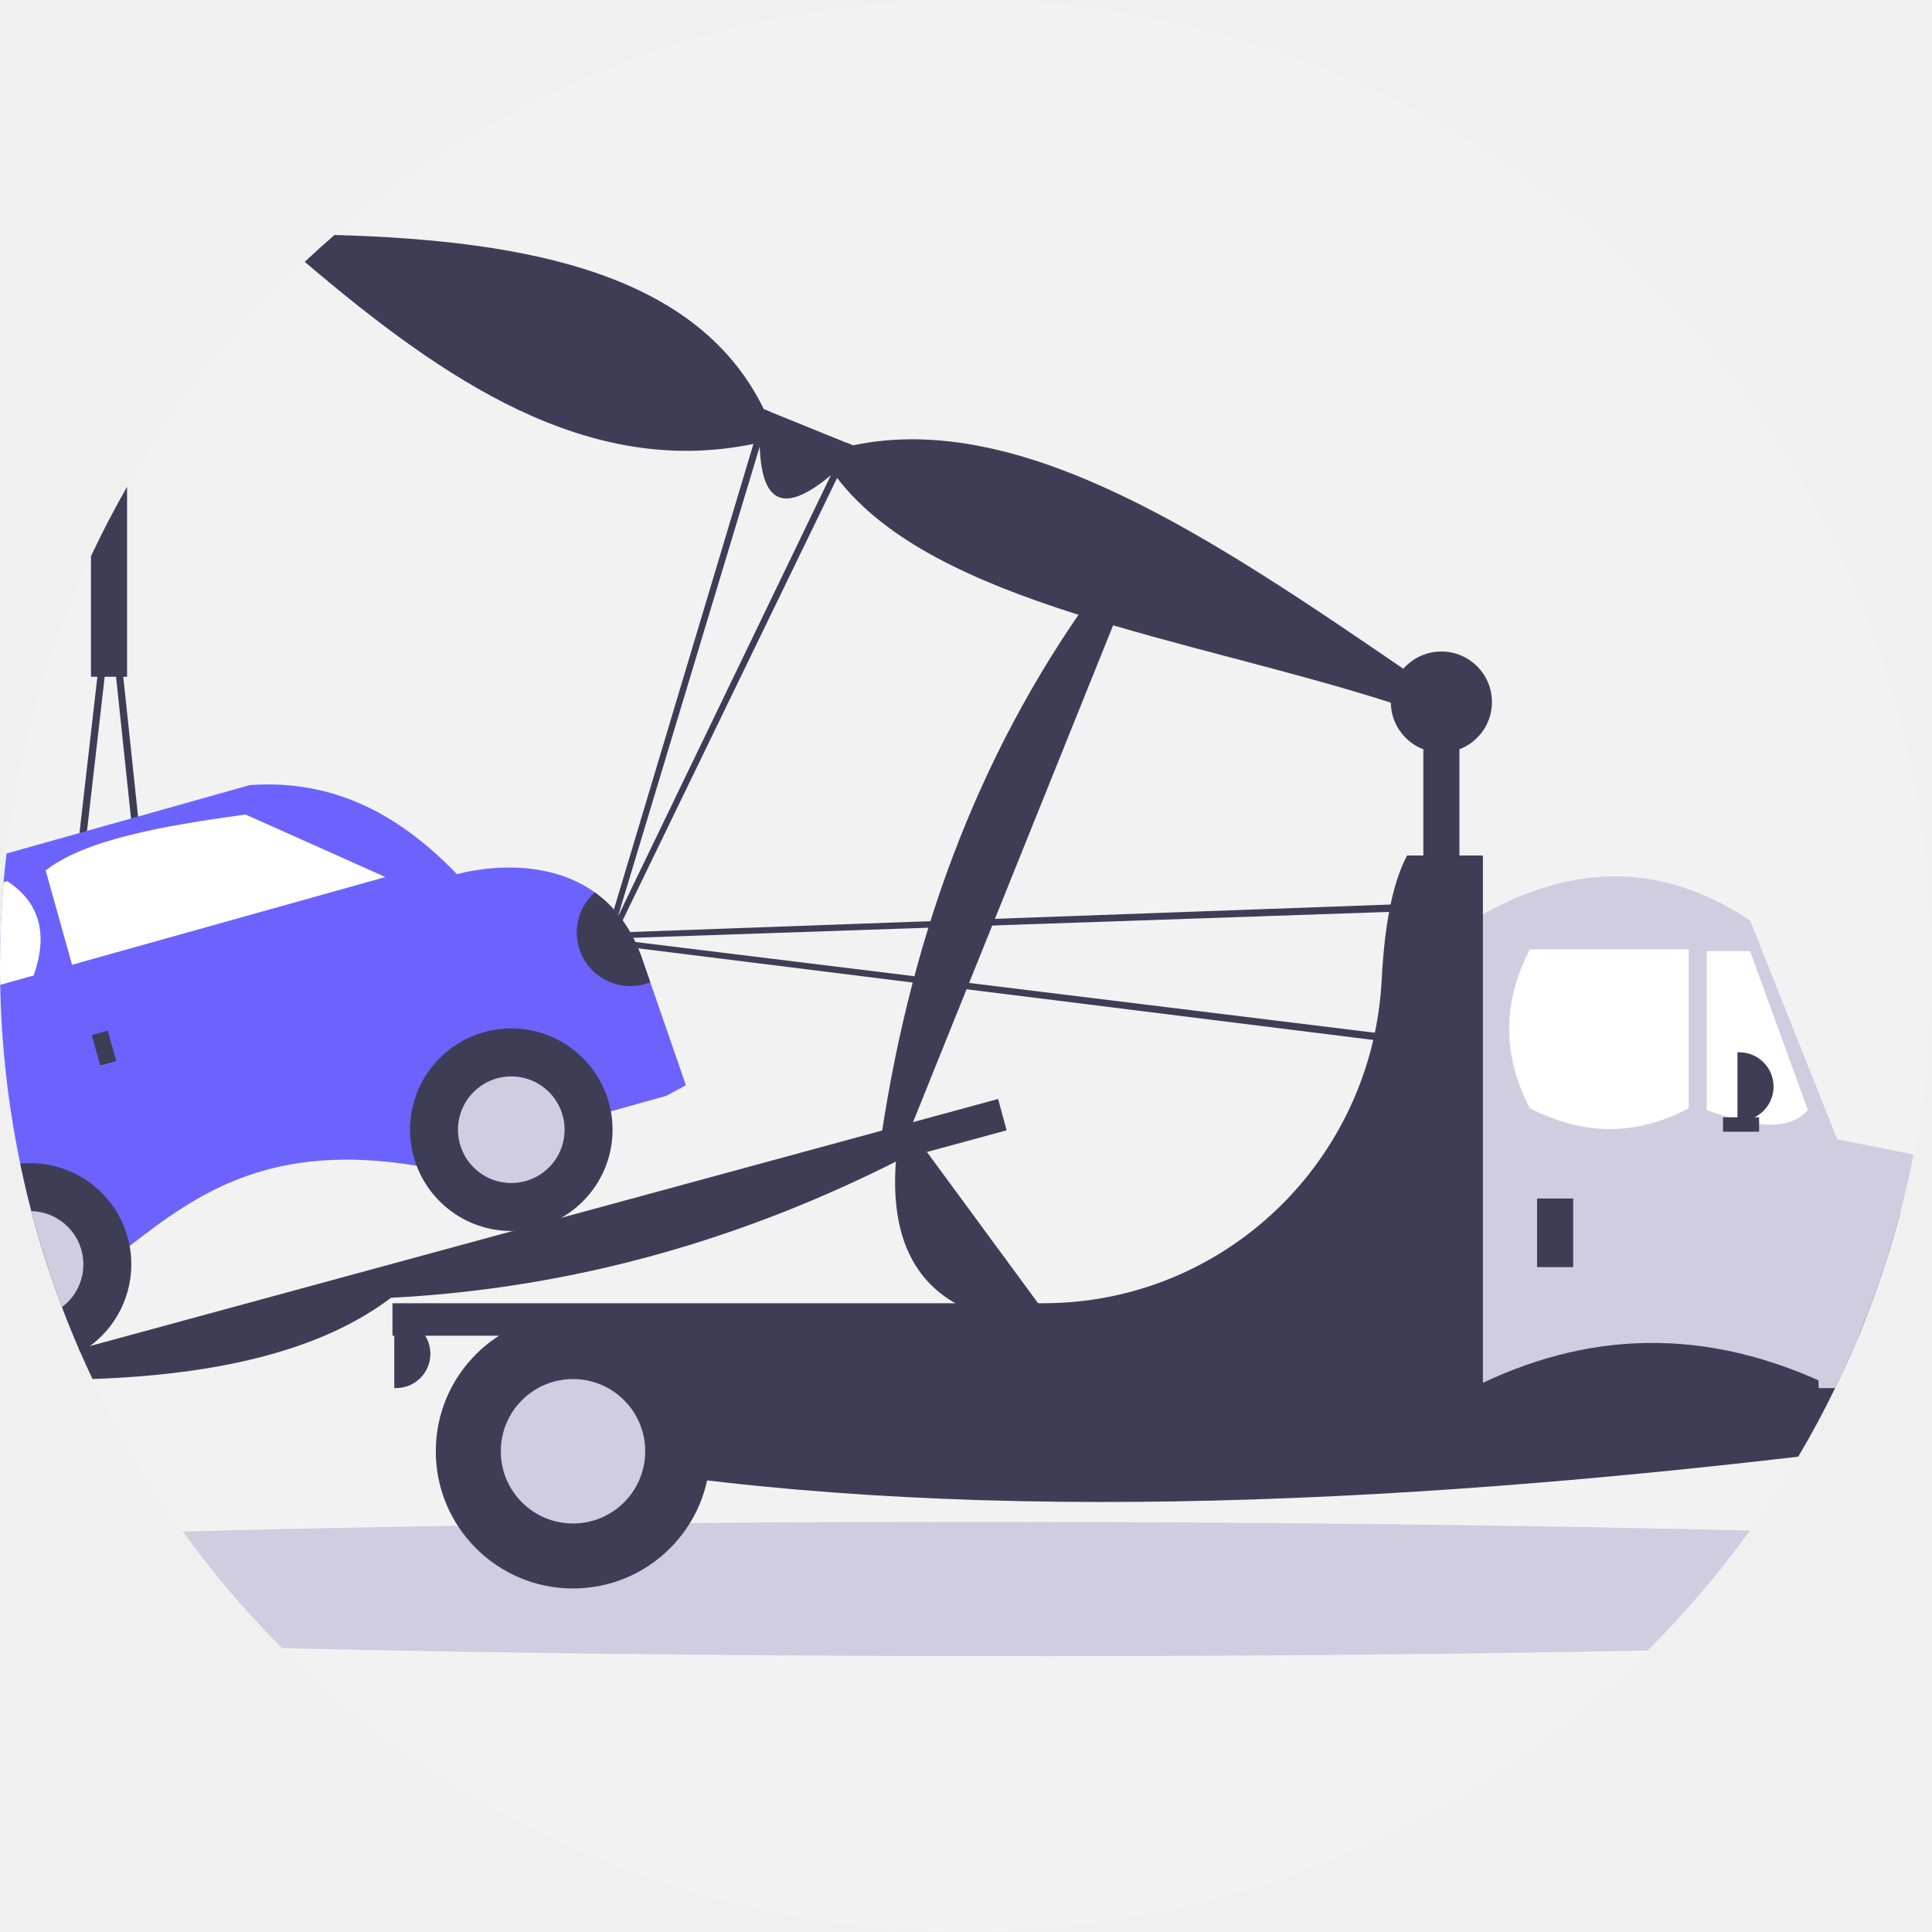
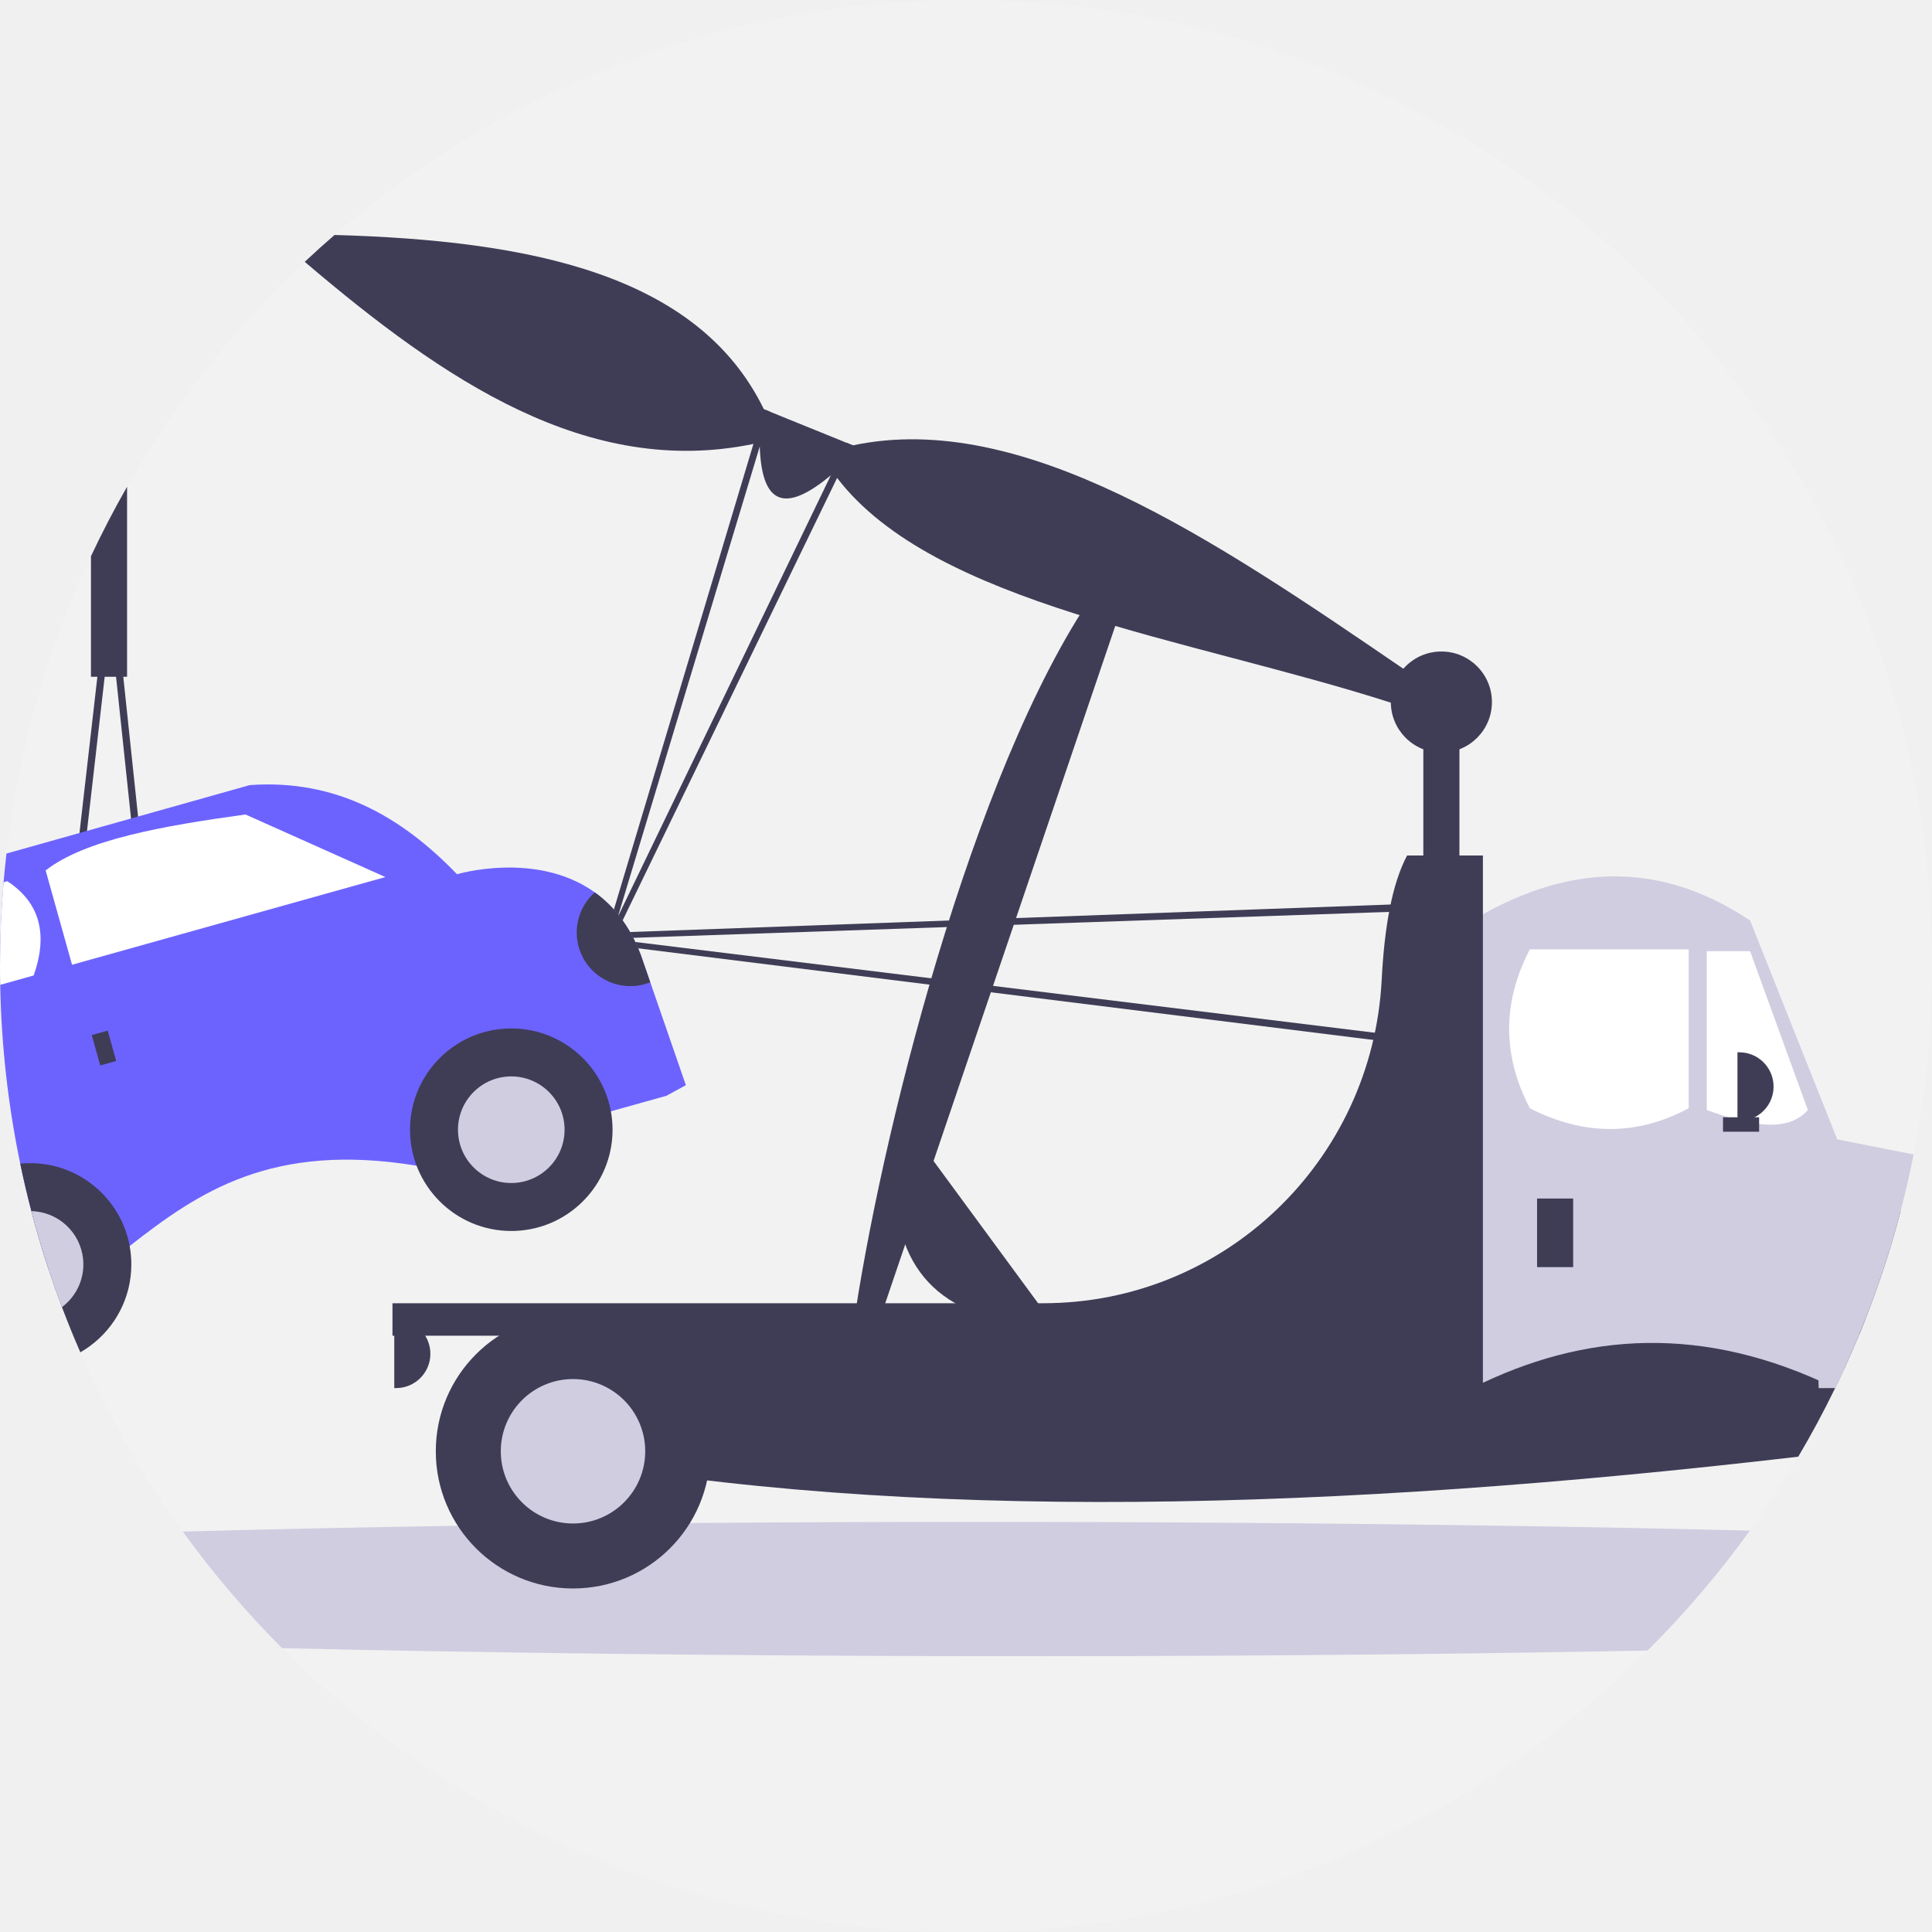
- <svg xmlns="http://www.w3.org/2000/svg" id="e3549c94-1e73-4cd7-87bc-718044b892f5" data-name="Layer 1" width="648" height="648" viewBox="0 0 648 648">
-   <path d="M924,450a325.024,325.024,0,0,1-6.17,63.21q-1.89,9.615-4.36,19.02a319.214,319.214,0,0,1-11.85,36.33q-.945,2.43-1.95,4.84-2.475,6.015-5.19,11.9-1.44,3.15-2.97,6.27-5.715,11.775-12.37,23.01-7.545,12.78-16.22,24.79A324.219,324.219,0,0,1,307.03,588.53q-2.115-4.44-4.08-8.96c-.17-.37-.32-.73-.48-1.1q-3.015-6.945-5.69-14.06-2.4-6.36-4.54-12.86-3.15-9.54-5.71-19.33-2.07-7.89-3.74-15.94a323.417,323.417,0,0,1-6.72-59.96Q275.995,453.17,276,450q0-14.205,1.2-28.1.42-4.83.97-9.62A321.818,321.818,0,0,1,306.51,312.56q5.595-11.925,12.11-23.3a325.1,325.1,0,0,1,59.59-75.44q4.905-4.62,10-9.01A322.676,322.676,0,0,1,600,126C778.94,126,924,271.06,924,450Z" transform="translate(-276 -126)" fill="#f2f2f2" />
+ <svg xmlns="http://www.w3.org/2000/svg" id="a" width="648" height="648" viewBox="0 0 648 648">
+   <path d="M648,324c0,21.63-2.12,42.77-6.17,63.21-1.26,6.41-2.72,12.75-4.36,19.02-3.24,12.42-7.21,24.54-11.85,36.33-.63,1.62-1.28,3.23-1.95,4.84-1.65,4.01-3.38,7.98-5.19,11.9-.96,2.1-1.95,4.19-2.97,6.27-3.81,7.85-7.94,15.53-12.37,23.01-5.03,8.52-10.44,16.8-16.22,24.79-10.34,14.34-21.83,27.8-34.33,40.23-58.59,58.35-139.38,94.4-228.59,94.4-89.62,0-170.75-36.39-229.4-95.2-12.09-12.12-23.23-25.19-33.28-39.1-11.59-16.01-21.75-33.13-30.29-51.17-1.41-2.96-2.77-5.95-4.08-8.96-.17-.37-.32-.73-.48-1.1-2.01-4.63-3.9-9.32-5.69-14.06-1.6-4.24-3.12-8.53-4.54-12.86-2.1-6.36-4.01-12.8-5.71-19.33-1.38-5.26-2.63-10.58-3.74-15.94C2.75,370.87,.45,350.83,.07,330.32c-.05-2.1-.07-4.21-.07-6.32,0-9.47,.41-18.84,1.2-28.1,.28-3.22,.6-6.43,.97-9.62,4.09-35.28,13.85-68.83,28.34-99.72,3.73-7.95,7.77-15.72,12.11-23.3,16.06-28.05,36.19-53.47,59.59-75.44,3.27-3.08,6.6-6.08,10-9.01C169,29.7,243.03,0,324,0c178.94,0,324,145.06,324,324Z" fill="#f2f2f2" />
  <rect x="477.39" y="233.047" width="12.11" height="85.984" fill="#3f3d56" />
-   <path d="M765.53,357.96l-.44,1.09L760.97,369.18l-7.58-3.08-10.9-4.42c-67.651-21.715-153.151-32.826-185.72-75.38l-2.12-.86c-13.629,11.308-23.093,11.969-23.83-9.68L528.7,274.9C473.115,286.329,425.045,253.694,378.21,213.82q4.905-4.62,10-9.01c65.845,1.846,121.995,13.27,143.99,58.44l2.13.87,25.59,10.38,2.14.87c56.843-11.987,120.704,31.221,184.63,74.94Z" transform="translate(-276 -126)" fill="#3f3d56" />
-   <path d="M862.92,639.37a323.929,323.929,0,0,1-34.33,40.23C684.54,682.41,510.95,682.06,370.6,678.8a324.343,324.343,0,0,1-33.28-39.1c29.15-.81,60.11-1.45,92.22-1.95q19.065-.315,38.65-.54,19.425-.21,39.23-.38h.01C627.28,635.86,755.48,636.75,862.92,639.37Z" transform="translate(-276 -126)" fill="#d0cde1" />
-   <path d="M913.47,532.23a319.214,319.214,0,0,1-11.85,36.33q-.945,2.43-1.95,4.84h-15.49V532.23Z" transform="translate(-276 -126)" fill="#3f3d56" />
-   <path d="M901.62,568.56q-.945,2.43-1.95,4.84-2.475,6.015-5.19,11.9-1.44,3.15-2.97,6.27-5.715,11.775-12.37,23.01c-154.78,18.034-298.022,22.356-418.82,0V568.56Z" transform="translate(-276 -126)" fill="#3f3d56" />
-   <path d="M894.48,513.84V585.3q-1.44,3.15-2.97,6.27c-43.96-21.463-84.148-18.903-121.77,0V434.74c30.456-18.208,61.437-21.205,93.25,0l29.23,73.41Z" transform="translate(-276 -126)" fill="#d0cde1" />
-   <path d="M789.115,444.426l53.286,0,0,53.286c-17.569,9.385-35.335,9.185-53.286,0Q775.231,471.069,789.115,444.426Z" transform="translate(-276 -126)" fill="#fff" />
-   <path d="M882.366,498.318c-7.003,7.884-19.845,5.062-33.909,0l0-53.286h14.533Z" transform="translate(-276 -126)" fill="#fff" />
+   <path d="M489.53,231.96l-.44,1.09-4.12,10.13-7.58-3.08-10.9-4.42c-67.651-21.715-153.151-32.826-185.72-75.38l-2.12-.86c-13.629,11.308-23.093,11.969-23.83-9.68l-2.12-.86c-55.585,11.429-103.655-21.206-150.49-61.08,3.27-3.08,6.6-6.08,10-9.01,65.845,1.846,121.995,13.27,143.99,58.44l2.13,.87,25.59,10.38,2.14,.87c56.843-11.987,120.704,31.221,184.63,74.94l18.84,7.65Z" fill="#3f3d56" />
+   <path d="M586.92,513.37c-10.34,14.34-21.83,27.8-34.33,40.23-144.05,2.81-317.64,2.46-457.99-.8-12.09-12.12-23.23-25.19-33.28-39.1,29.15-.81,60.11-1.45,92.22-1.95,12.71-.21,25.61-.38,38.65-.54,12.95-.14,26.04-.27,39.23-.38h.01c119.85-.97,248.05-.08,355.49,2.54Z" fill="#d0cde1" />
+   <path d="M637.47,406.23c-3.24,12.42-7.21,24.54-11.85,36.33-.63,1.62-1.28,3.23-1.95,4.84h-15.49v-41.17h29.29Z" fill="#3f3d56" />
+   <path d="M625.62,442.56c-.63,1.62-1.28,3.23-1.95,4.84-1.65,4.01-3.38,7.98-5.19,11.9-.96,2.1-1.95,4.19-2.97,6.27-3.81,7.85-7.94,15.53-12.37,23.01-154.78,18.034-298.022,22.356-418.82,0v-46.02h441.3Z" fill="#3f3d56" />
+   <path d="M618.48,387.84v71.46c-.96,2.1-1.95,4.19-2.97,6.27-43.96-21.463-84.148-18.903-121.77,0v-156.83c30.456-18.208,61.437-21.205,93.25,0l29.23,73.41,2.26,5.69Z" fill="#d0cde1" />
+   <path d="M513.115,318.426h53.286l0,53.286c-17.569,9.385-35.335,9.185-53.286,0-9.256-17.762-9.256-35.524,0-53.286Z" fill="#fff" />
+   <path d="M606.366,372.318c-7.003,7.884-19.845,5.062-33.909,0l-0-53.286h14.533l19.376,53.286Z" fill="#fff" />
  <rect x="515.537" y="401.988" width="12.11" height="23.01" fill="#3f3d56" />
-   <path d="M858.751,478.941h.606A11.505,11.505,0,0,1,870.861,490.446v0h0a11.505,11.505,0,0,1-11.505,11.505h-.606V478.941Z" transform="translate(-276 -126)" fill="#3f3d56" />
-   <path d="M408.241,568.558h.606a11.505,11.505,0,0,1,11.505,11.505v0h0a11.505,11.505,0,0,1-11.505,11.505h-.606V568.558Z" transform="translate(-276 -126)" fill="#3f3d56" />
-   <path d="M917.83,513.21q-1.89,9.615-4.36,19.02a319.214,319.214,0,0,1-11.85,36.33q-.945,2.43-1.95,4.84-2.475,6.015-5.19,11.9-1.44,3.15-2.97,6.27H886L885.35,573.4l-.17-4.84-1-28.19-1.21-34.04,9.25,1.82Z" transform="translate(-276 -126)" fill="#d0cde1" />
+   <path d="M582.751,352.941h.606c6.354,0,11.505,5.151,11.505,11.505v0h0c0,6.354-5.151,11.505-11.505,11.505h-.606v-23.01h0Z" fill="#3f3d56" />
+   <path d="M132.241,442.558h.606c6.354,0,11.505,5.151,11.505,11.505v0h0c0,6.354-5.151,11.505-11.505,11.505h-.606v-23.01h0Z" fill="#3f3d56" />
+   <path d="M641.83,387.21c-1.26,6.41-2.72,12.75-4.36,19.02-3.24,12.42-7.21,24.54-11.85,36.33-.63,1.62-1.28,3.23-1.95,4.84-1.65,4.01-3.38,7.98-5.19,11.9-.96,2.1-1.95,4.19-2.97,6.27h-5.51l-.65-18.17-.17-4.84-1-28.19-1.21-34.04,9.25,1.82,25.61,5.06Z" fill="#d0cde1" />
  <circle cx="192.188" cy="486.762" r="46.02" fill="#3f3d56" />
  <circle cx="192.188" cy="486.762" r="24.221" fill="#d0cde1" />
-   <path d="M773.372,563.109h-0V412.939H747.94c-5.046,9.51-7.608,23.972-8.52,41.723C736.302,515.325,686.634,563.109,625.89,563.109H407.636v10.899H745.776c.717,7.459,1.446,14.943,2.164,22.404l25.432-0V574.008h0Z" transform="translate(-276 -126)" fill="#3f3d56" />
-   <path d="M613.63,505.11l-26.73,7.27-8.77,2.39c-52.698,26.796-109.318,43.292-170.99,46.52-23.681,17.906-58.387,25.768-100.11,27.24q-2.115-4.44-4.08-8.96c-.17-.37-.32-.73-.48-1.1l3.7-1L448,538.87a.019.019,0,0,0,.03,0l16.21-4.41h.02L610.77,494.6Z" transform="translate(-276 -126)" fill="#3f3d56" />
-   <path d="M576.714,512.837l6.831-5.02,41.959,57.097-6.831,5.02C587.161,566.044,573.322,546.885,576.714,512.837Z" transform="translate(-276 -126)" fill="#3f3d56" />
-   <path d="M646.634,319.782l7.746,3.445L579.585,508.968l-7.746-3.445C582.224,437.909,605.131,375.203,646.634,319.782Z" transform="translate(-276 -126)" fill="#3f3d56" />
+   <path d="M497.372,437.109h-0v-150.17h-25.432c-5.046,9.51-7.608,23.972-8.52,41.723-3.118,60.664-52.786,108.447-113.53,108.447H131.636v10.899H469.776c.717,7.459,1.446,14.943,2.164,22.404l25.432-0v-22.404h0v-10.899Z" fill="#3f3d56" />
+   <path d="M300.714,386.837l6.831-5.02,41.959,57.097-6.831,5.02c-31.512-3.889-45.352-23.048-41.959-57.097Z" fill="#3f3d56" />
+   <path d="M370.634,193.782l7.746,3.445-83.795,246.742-7.746-3.445c10.385-67.614,42.292-191.321,83.795-246.742Z" fill="#3f3d56" />
  <rect x="577.906" y="374.74" width="12.11" height="4.844" fill="#3f3d56" />
-   <path d="M757.247,429.625a1.007,1.007,0,0,0-.005-.255,1.201,1.201,0,0,0-1.332-1.072l-7.807.878-274.191,9.913-2.425.267a1.211,1.211,0,0,0-.073,2.395l279.972,34.898a1.213,1.213,0,0,0,1.324-1.094Zm-277.207,11.211,267.619-9.179,7.028-.783-4.262,43.144Z" transform="translate(-276 -126)" fill="#3f3d56" />
-   <path d="M559.92,274.5,554.65,285.44,483.23,433.5l47.59-157.74,3.51-11.64-2.13-.87-3.5,11.65L479.6,438.74l-.52,2.38a1.181,1.181,0,0,0,.6,1.31,1.194,1.194,0,0,0,1.64-.47L556.77,286.3l5.29-10.93Z" transform="translate(-276 -126)" fill="#3f3d56" />
-   <path d="M326.78,442.13,323.27,409l-.96-9.13L317.35,352.99l-3.01-28.49a1.213,1.213,0,0,0-2.41-.01l-3.27,28.5-6,52.4-1.11,9.69-3.21,28L293.87,482.11a.528.528,0,0,0-.01.13,1.214,1.214,0,0,0,1.2,1.22l14.56.14,20.21.19h.01c.04,0,.08-.01.12-.01a1.211,1.211,0,0,0,1.08-1.33Zm-11.98,39.09-5.79-.05-12.58-.12,3.64-31.78v-.01l4-34.88,1.11-9.7L311.11,352.99l1.98-17.3,1.83,17.3,5.03,47.54.96,9.13,3.5,33.13L328.49,481.35Z" transform="translate(-276 -126)" fill="#3f3d56" />
-   <path d="M506.04,489.97l-6.52,3.56-18.63,5.21-15.62,4.38-33.92,9.49-15.62,4.37c-48.548-7.964-73.063,8.8-96.24,26.94l-15.62,4.37-11.63,3.26q-3.15-9.54-5.71-19.33-2.07-7.89-3.74-15.94a323.417,323.417,0,0,1-6.72-59.96Q275.995,453.17,276,450q0-14.205,1.2-28.1.42-4.83.97-9.62l24.49-6.89,2.52-.71,14.77-4.15,2.36-.66,37.49-10.55c28.823-2.036,50.779,10.482,69.48,29.9,0,0,26.62-7.95,46.21,6.08,6.2,4.45,11.69,11.1,15.41,20.91l3.21,9.25Z" transform="translate(-276 -126)" fill="#6c63ff" />
+   <path d="M481.247,303.625c.006-.09,.01-.171-.005-.255-.072-.673-.668-1.146-1.332-1.072l-7.807,.878-274.191,9.913-2.425,.267c-.528,.058-.956,.459-1.051,.99-.118,.659,.318,1.286,.978,1.404l279.972,34.898c.668,.069,1.255-.426,1.324-1.094l4.537-45.929Zm-277.207,11.211l267.619-9.179,7.028-.783-4.262,43.144-270.385-33.181Z" fill="#3f3d56" />
+   <path d="M283.92,148.5l-5.27,10.94-71.42,148.06,47.59-157.74,3.51-11.64-2.13-.87-3.5,11.65-49.1,163.84-.52,2.38c-.12,.52,.12,1.05,.6,1.31,.58,.33,1.32,.12,1.64-.47l75.45-155.66,5.29-10.93-2.14-.87Z" fill="#3f3d56" />
+   <path d="M50.78,316.13l-3.51-33.13-.96-9.13-4.96-46.88-3.01-28.49c-.06-.61-.58-1.08-1.2-1.08s-1.14,.46-1.21,1.07l-3.27,28.5-6,52.4-1.11,9.69-3.21,28-4.47,39.03c-.01,.04-.01,.08-.01,.13-.01,.66,.53,1.21,1.2,1.22l14.56,.14,20.21,.19h.01c.04,0,.08-.01,.12-.01,.67-.07,1.15-.67,1.08-1.33l-4.26-40.32Zm-11.98,39.09l-5.79-.05-12.58-.12,3.64-31.78v-.01l4-34.88,1.11-9.7,5.93-51.69,1.98-17.3,1.83,17.3,5.03,47.54,.96,9.13,3.5,33.13,4.08,38.56-13.69-.13Z" fill="#3f3d56" />
+   <path d="M230.04,363.97l-6.52,3.56-18.63,5.21-15.62,4.38-33.92,9.49-15.62,4.37c-48.548-7.964-73.063,8.8-96.24,26.94l-15.62,4.37-11.63,3.26c-2.1-6.36-4.01-12.8-5.71-19.33-1.38-5.26-2.63-10.58-3.74-15.94C2.75,370.87,.45,350.83,.07,330.32c-.05-2.1-.07-4.21-.07-6.32,0-9.47,.41-18.84,1.2-28.1,.28-3.22,.6-6.43,.97-9.62l24.49-6.89,2.52-.71,14.77-4.15,2.36-.66,37.49-10.55c28.823-2.036,50.779,10.482,69.48,29.9,0,0,26.62-7.95,46.21,6.08,6.2,4.45,11.69,11.1,15.41,20.91l3.21,9.25,11.93,34.51Z" fill="#6c63ff" />
  <circle cx="171.486" cy="378.91" r="33.967" fill="#3f3d56" />
  <circle cx="171.486" cy="378.91" r="17.877" fill="#d0cde1" />
-   <path d="M320.05,550.09A34.075,34.075,0,0,1,302.95,579.57c-.17-.37-.32-.73-.48-1.1q-3.015-6.945-5.69-14.06-2.4-6.36-4.54-12.86-3.15-9.54-5.71-19.33-2.07-7.89-3.74-15.94a32.507,32.507,0,0,1,3.29-.16,33.94,33.94,0,0,1,33.97,33.97Z" transform="translate(-276 -126)" fill="#3f3d56" />
-   <path d="M303.96,550.09A17.84,17.84,0,0,1,296.78,564.41q-2.4-6.36-4.54-12.86-3.15-9.54-5.71-19.33A17.866,17.866,0,0,1,303.96,550.09Z" transform="translate(-276 -126)" fill="#d0cde1" />
-   <path d="M405.263,420.164l-105.1,29.418-8.855-31.637c13.233-10.335,39.27-14.934,67.028-18.762Z" transform="translate(-276 -126)" fill="#fff" />
-   <path d="M287.29,453.18l-11.22,3.14Q275.995,453.17,276,450q0-14.205,1.2-28.1l1.24-.35C289.401,428.742,292.172,439.36,287.29,453.18Z" transform="translate(-276 -126)" fill="#fff" />
-   <rect x="308.09" y="472.229" width="5.568" height="10.58" transform="translate(-393.2061 -24.53223) rotate(-15.63709)" fill="#3f3d56" />
-   <path d="M494.105,455.462a17.988,17.988,0,0,1-18.619-30.159c6.2,4.446,11.698,11.095,15.416,20.907Z" transform="translate(-276 -126)" fill="#3f3d56" />
-   <path d="M306.51,312.56q5.595-11.925,12.11-23.3v63.73H306.51Z" transform="translate(-276 -126)" fill="#3f3d56" />
+   <path d="M44.05,424.09c0,11.24-5.46,21.2-13.88,27.38-1.03,.76-2.11,1.46-3.22,2.1-.17-.37-.32-.73-.48-1.1-2.01-4.63-3.9-9.32-5.69-14.06-1.6-4.24-3.12-8.53-4.54-12.86-2.1-6.36-4.01-12.8-5.71-19.33-1.38-5.26-2.63-10.58-3.74-15.94,1.08-.11,2.18-.16,3.29-.16,16.65,0,30.51,11.98,33.41,27.8,.37,2,.56,4.06,.56,6.17Z" fill="#3f3d56" />
+   <path d="M27.96,424.09c0,5.86-2.82,11.06-7.18,14.32-1.6-4.24-3.12-8.53-4.54-12.86-2.1-6.36-4.01-12.8-5.71-19.33,9.07,.22,16.45,7.18,17.34,16.07,.06,.59,.09,1.19,.09,1.8Z" fill="#d0cde1" />
+   <path d="M129.263,294.164l-105.1,29.418-8.855-31.637c13.233-10.335,39.27-14.934,67.028-18.762l46.927,20.981Z" fill="#fff" />
+   <path d="M11.29,327.18L.07,330.32c-.05-2.1-.07-4.21-.07-6.32,0-9.47,.41-18.84,1.2-28.1l1.24-.35c10.961,7.192,13.732,17.81,8.85,31.63Z" fill="#fff" />
+   <rect x="32.09" y="346.229" width="5.568" height="10.58" transform="translate(-93.45884 22.41035) rotate(-15.63709)" fill="#3f3d56" />
+   <path d="M218.105,329.462c-9.223,3.691-19.693-.793-23.384-10.016-2.821-7.047-.914-15.107,4.766-20.143,6.2,4.446,11.698,11.095,15.416,20.907l3.203,9.252Z" fill="#3f3d56" />
+   <path d="M30.51,186.56c3.73-7.95,7.77-15.72,12.11-23.3v63.73h-12.11v-40.43Z" fill="#3f3d56" />
  <circle cx="483.445" cy="235.47" r="16.955" fill="#3f3d56" />
</svg>
